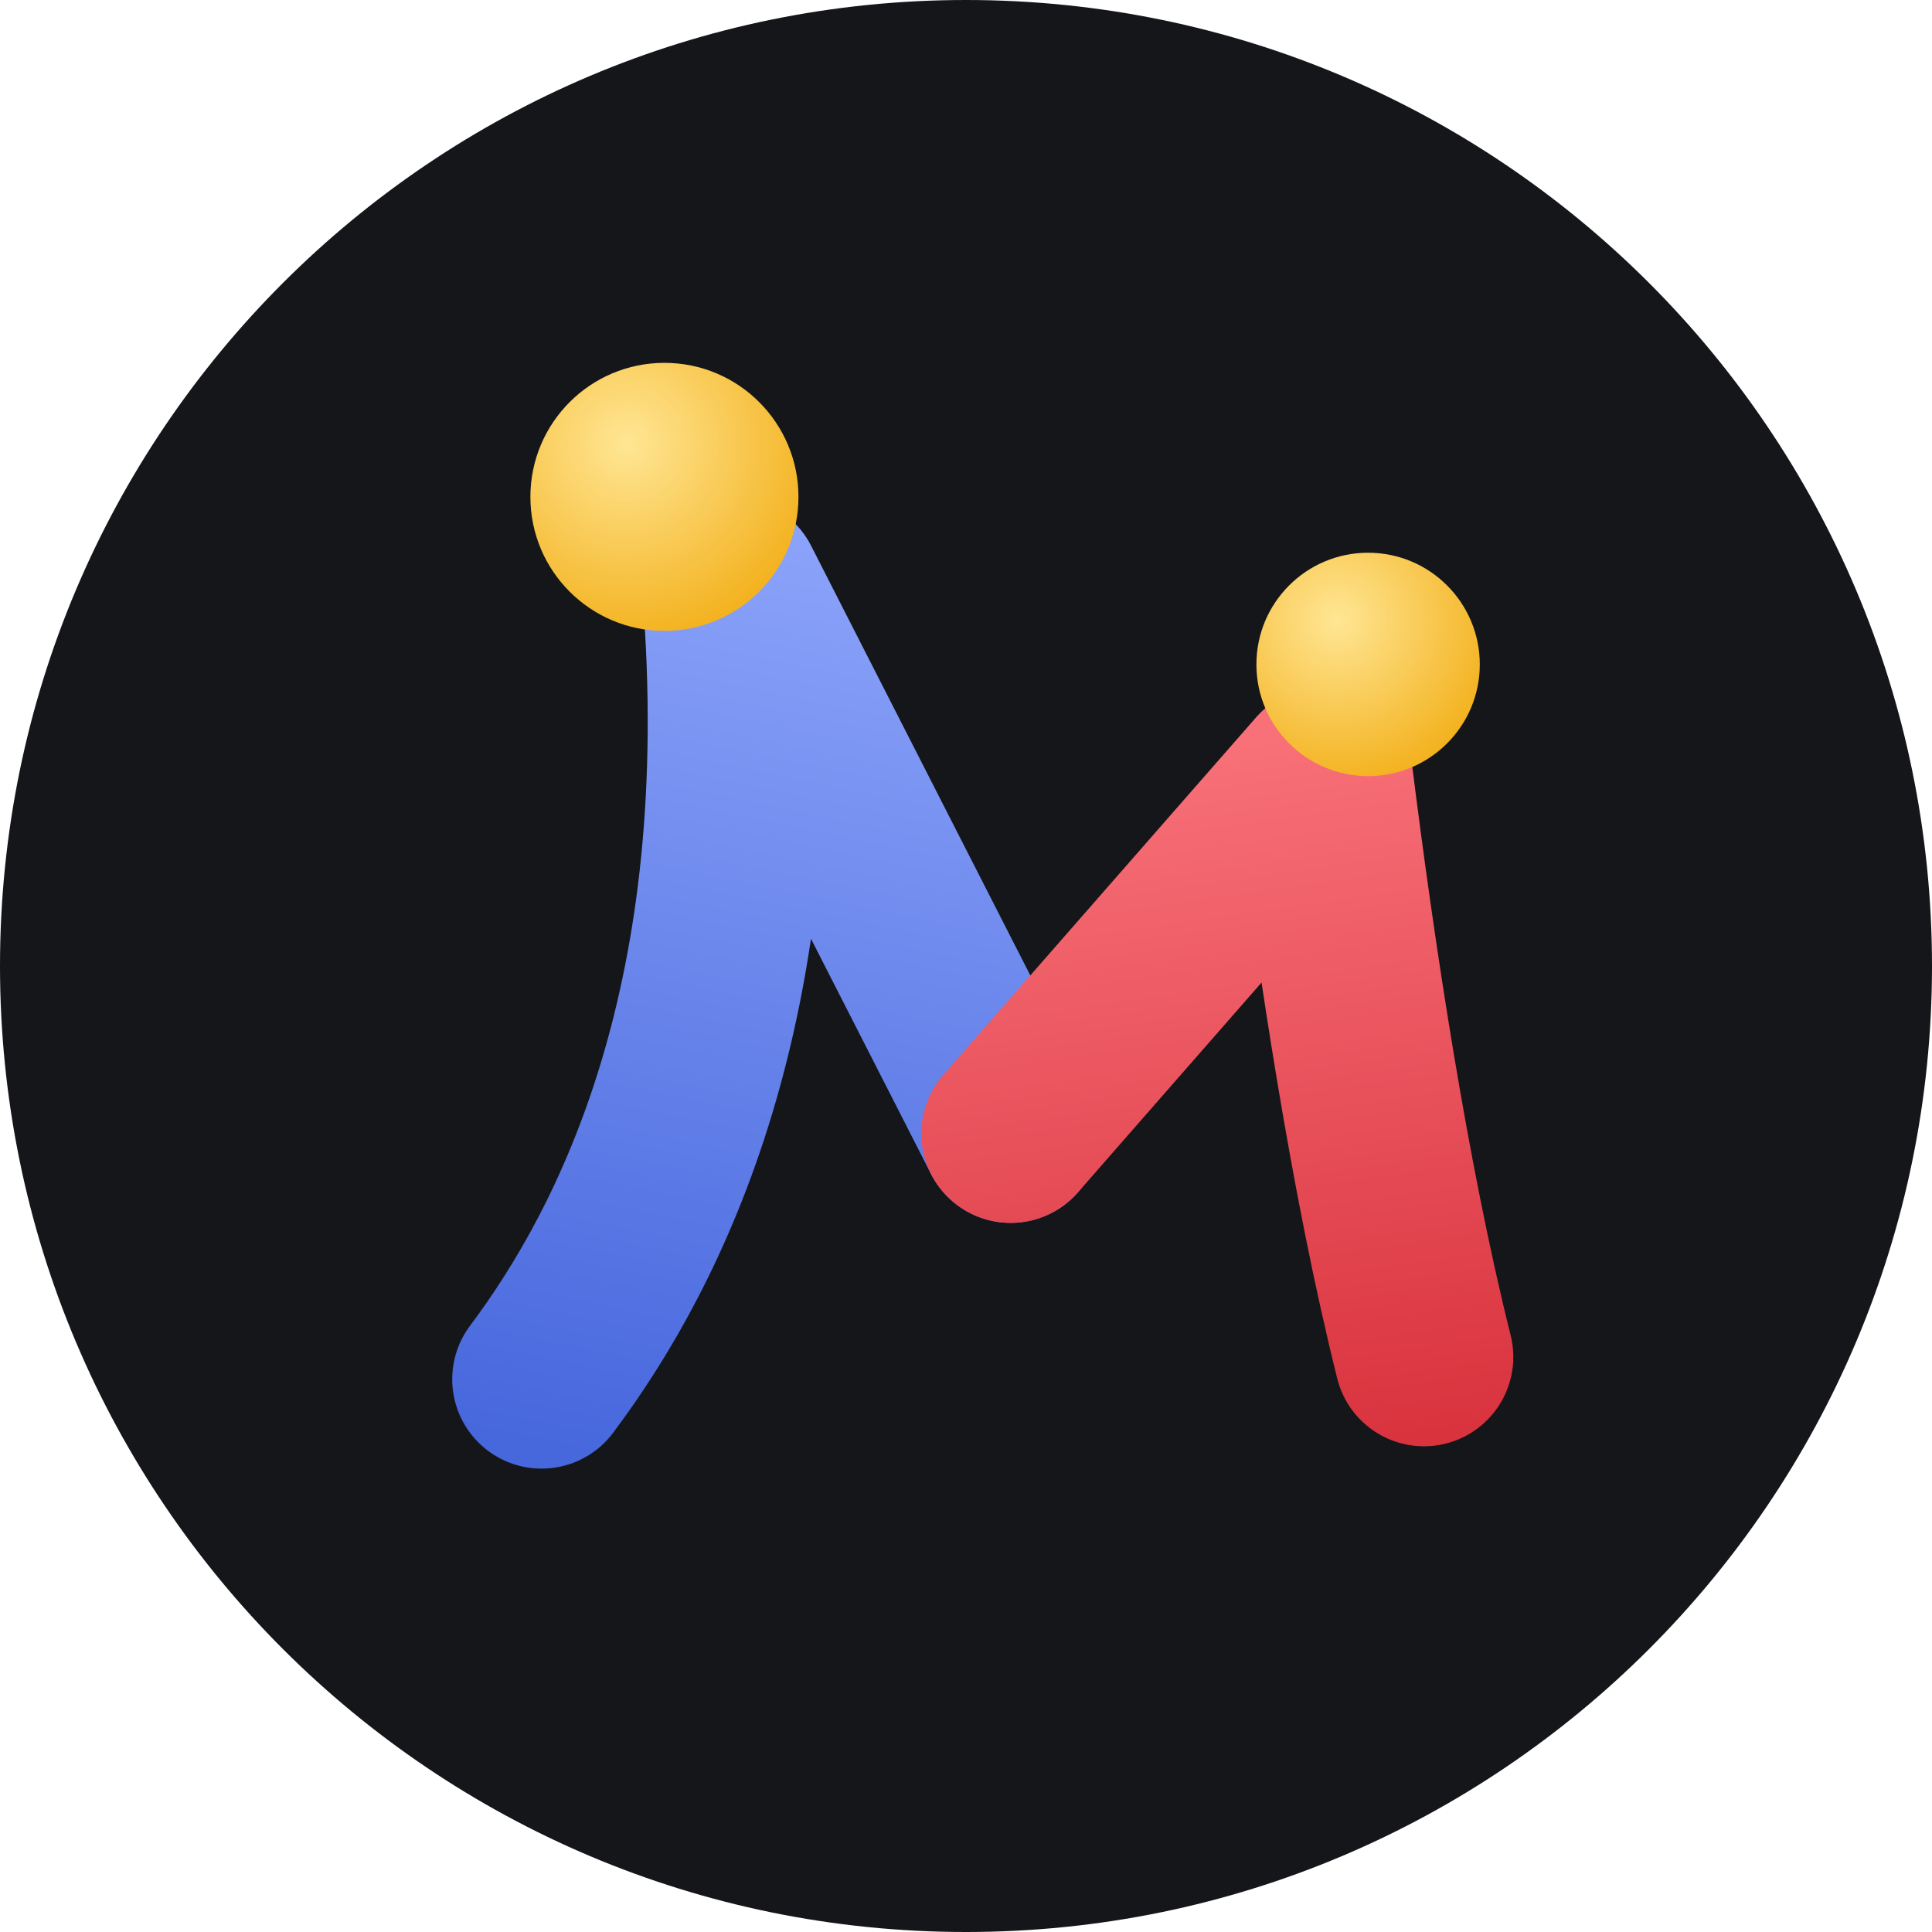
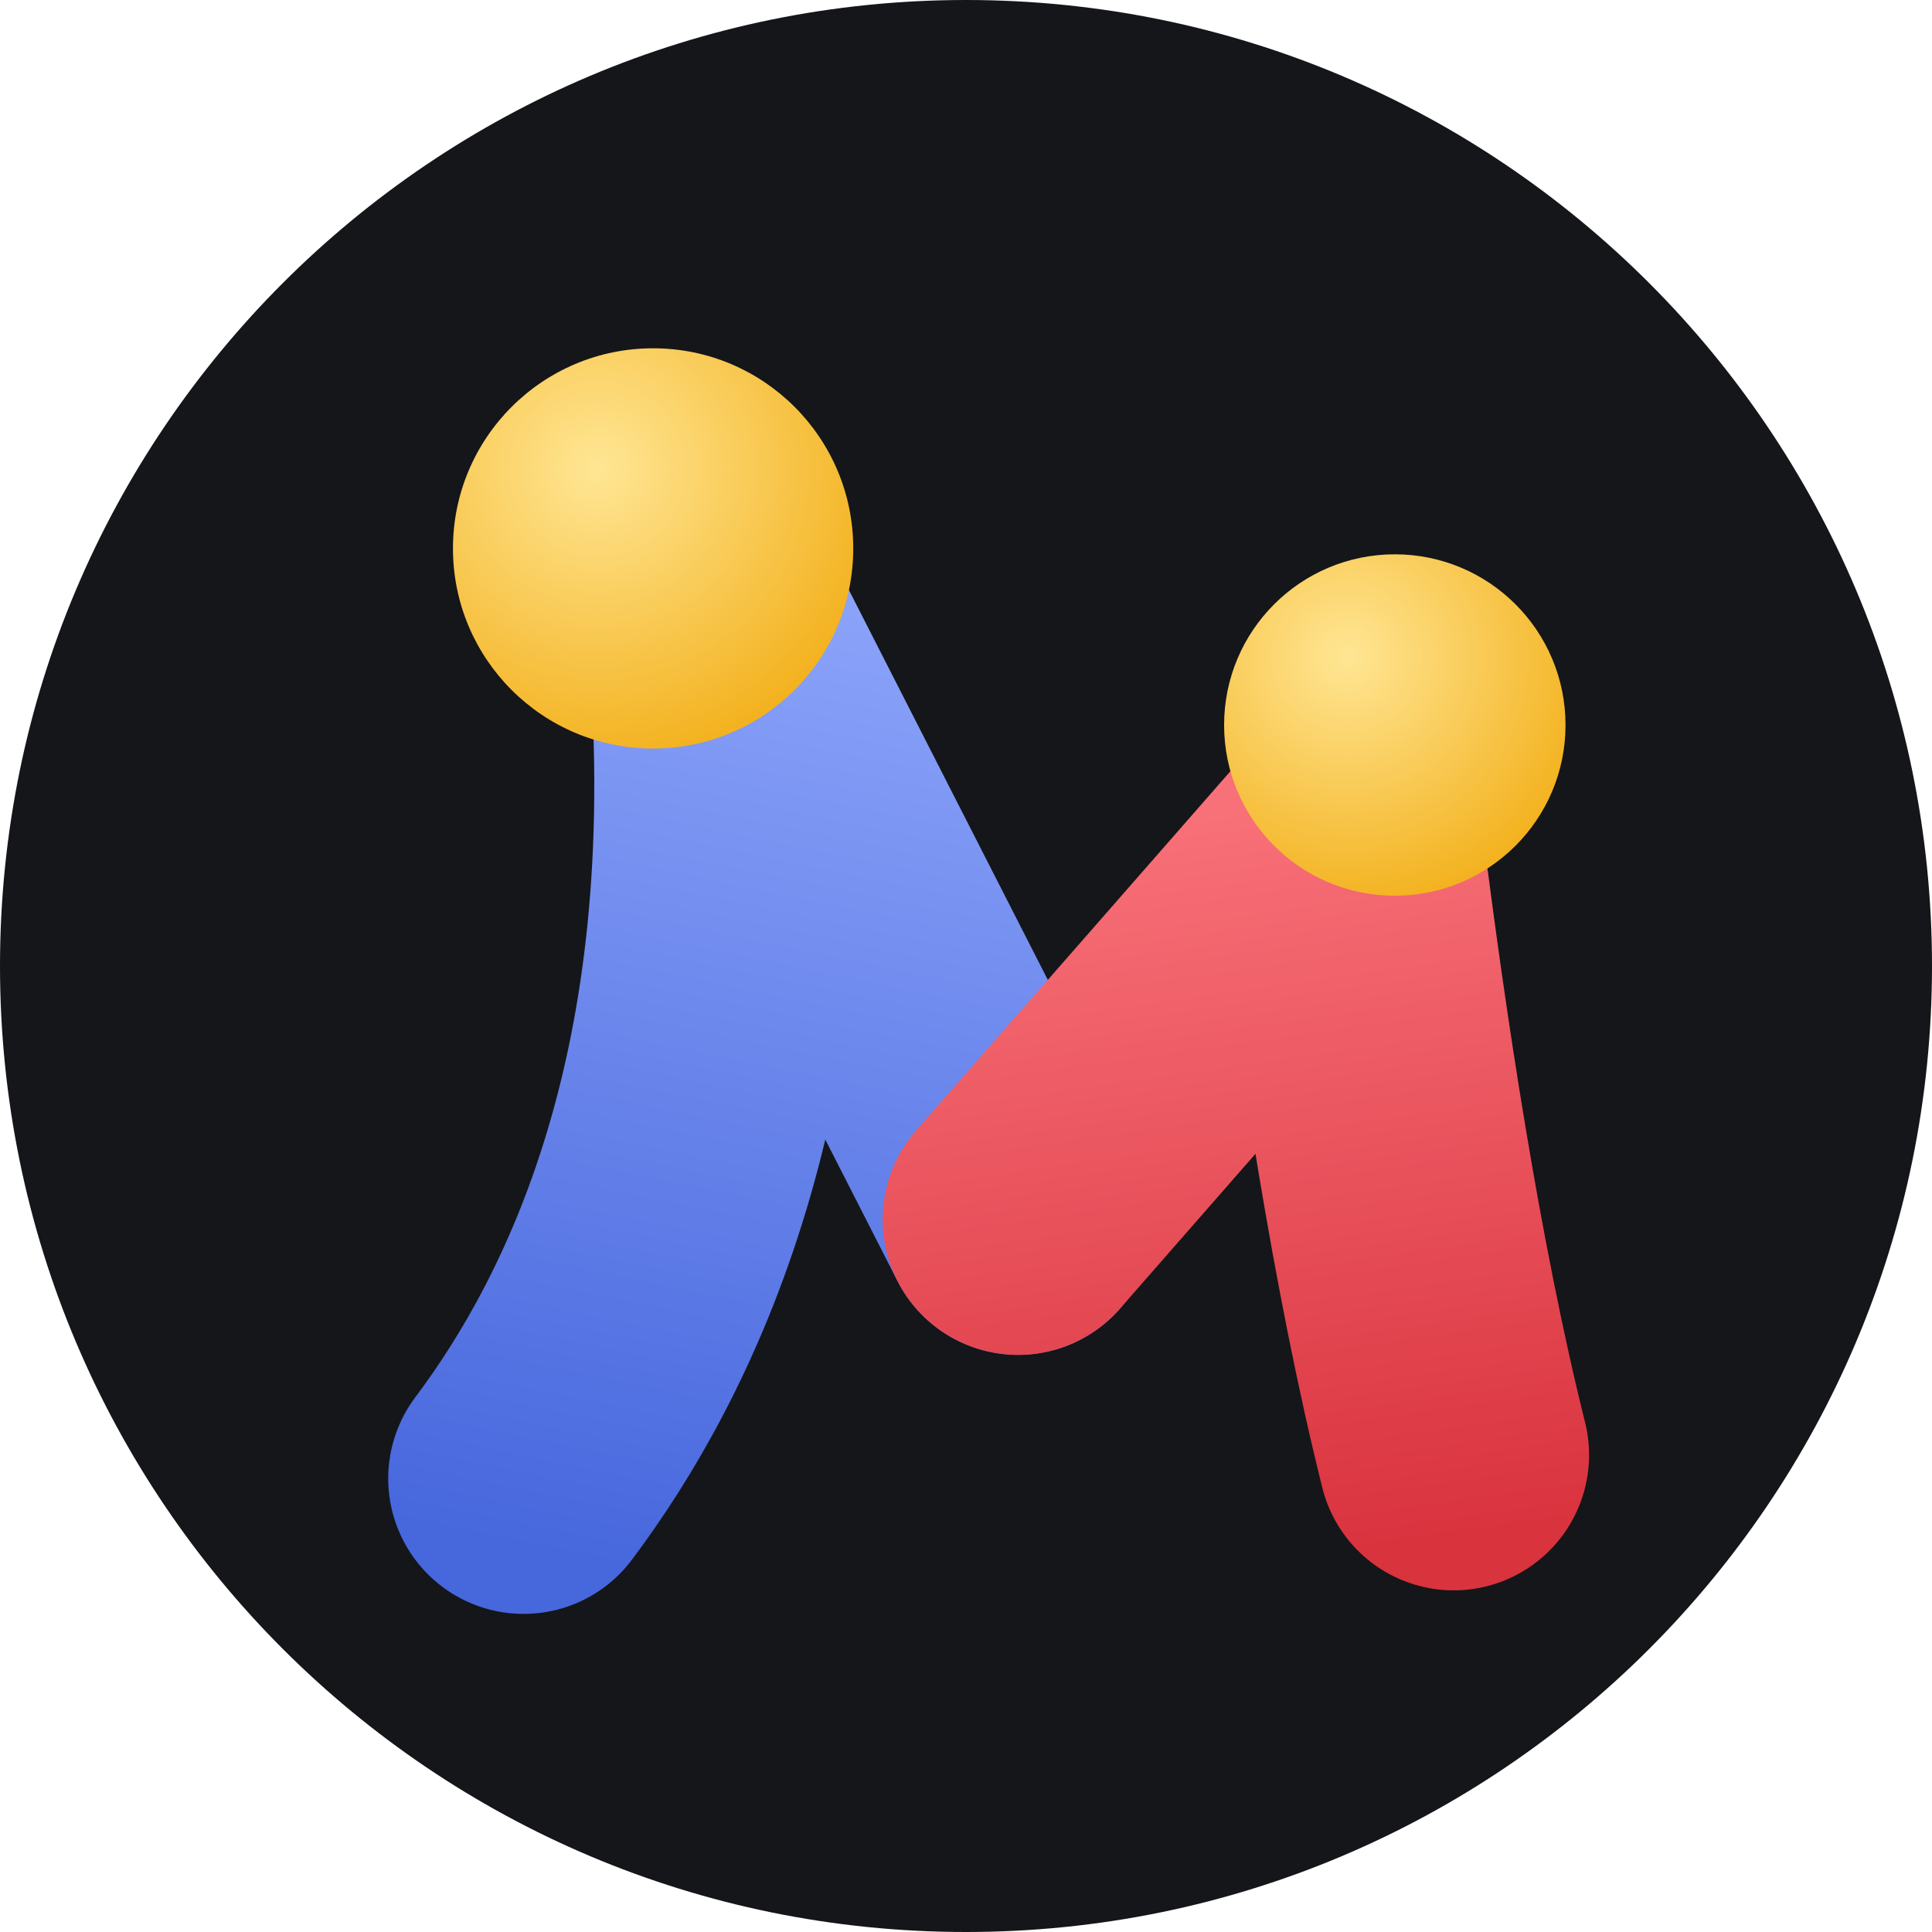
<svg xmlns="http://www.w3.org/2000/svg" viewBox="0 0 256 256" width="256" height="256" role="img" aria-label="Marxdown">
  <defs>
    <linearGradient id="b" gradientUnits="userSpaceOnUse" x1="86" y1="48" x2="52" y2="212">
      <stop offset="0" stop-color="#8aa2f9" />
      <stop offset="1" stop-color="#4767dd" />
    </linearGradient>
    <linearGradient id="r" gradientUnits="userSpaceOnUse" x1="192" y1="84" x2="210" y2="210">
      <stop offset="0" stop-color="#f87078" />
      <stop offset="1" stop-color="#d9333e" />
    </linearGradient>
    <radialGradient id="y" cx="0.36" cy="0.3" r="0.82">
      <stop offset="0" stop-color="#ffe694" />
      <stop offset="1" stop-color="#f2ac12" />
    </radialGradient>
  </defs>
  <circle cx="128" cy="128" r="128" fill="#14161a" />
-   <g transform="translate(128 128) scale(0.74) translate(-128 -126)">
-     <g fill="none" stroke-width="32" stroke-linecap="round" stroke-linejoin="round">
+   <g transform="translate(131 130) scale(0.78) translate(-131 -115.5)">
+     <g fill="none" stroke-width="46" stroke-linecap="round" stroke-linejoin="round">
      <path d="M52 200 C 70 176, 92 132, 86 58 L 136 156" stroke="url(#b)" />
      <path d="M136 156 L 192 92 C 196 124, 202 164, 210 196" stroke="url(#r)" />
    </g>
-     <circle cx="74" cy="42" r="24" fill="url(#y)" />
-     <circle cx="200" cy="72" r="20" fill="url(#y)" />
+     <circle cx="74" cy="42" r="34" fill="url(#y)" />
+     <circle cx="200" cy="72" r="29" fill="url(#y)" />
  </g>
</svg>
